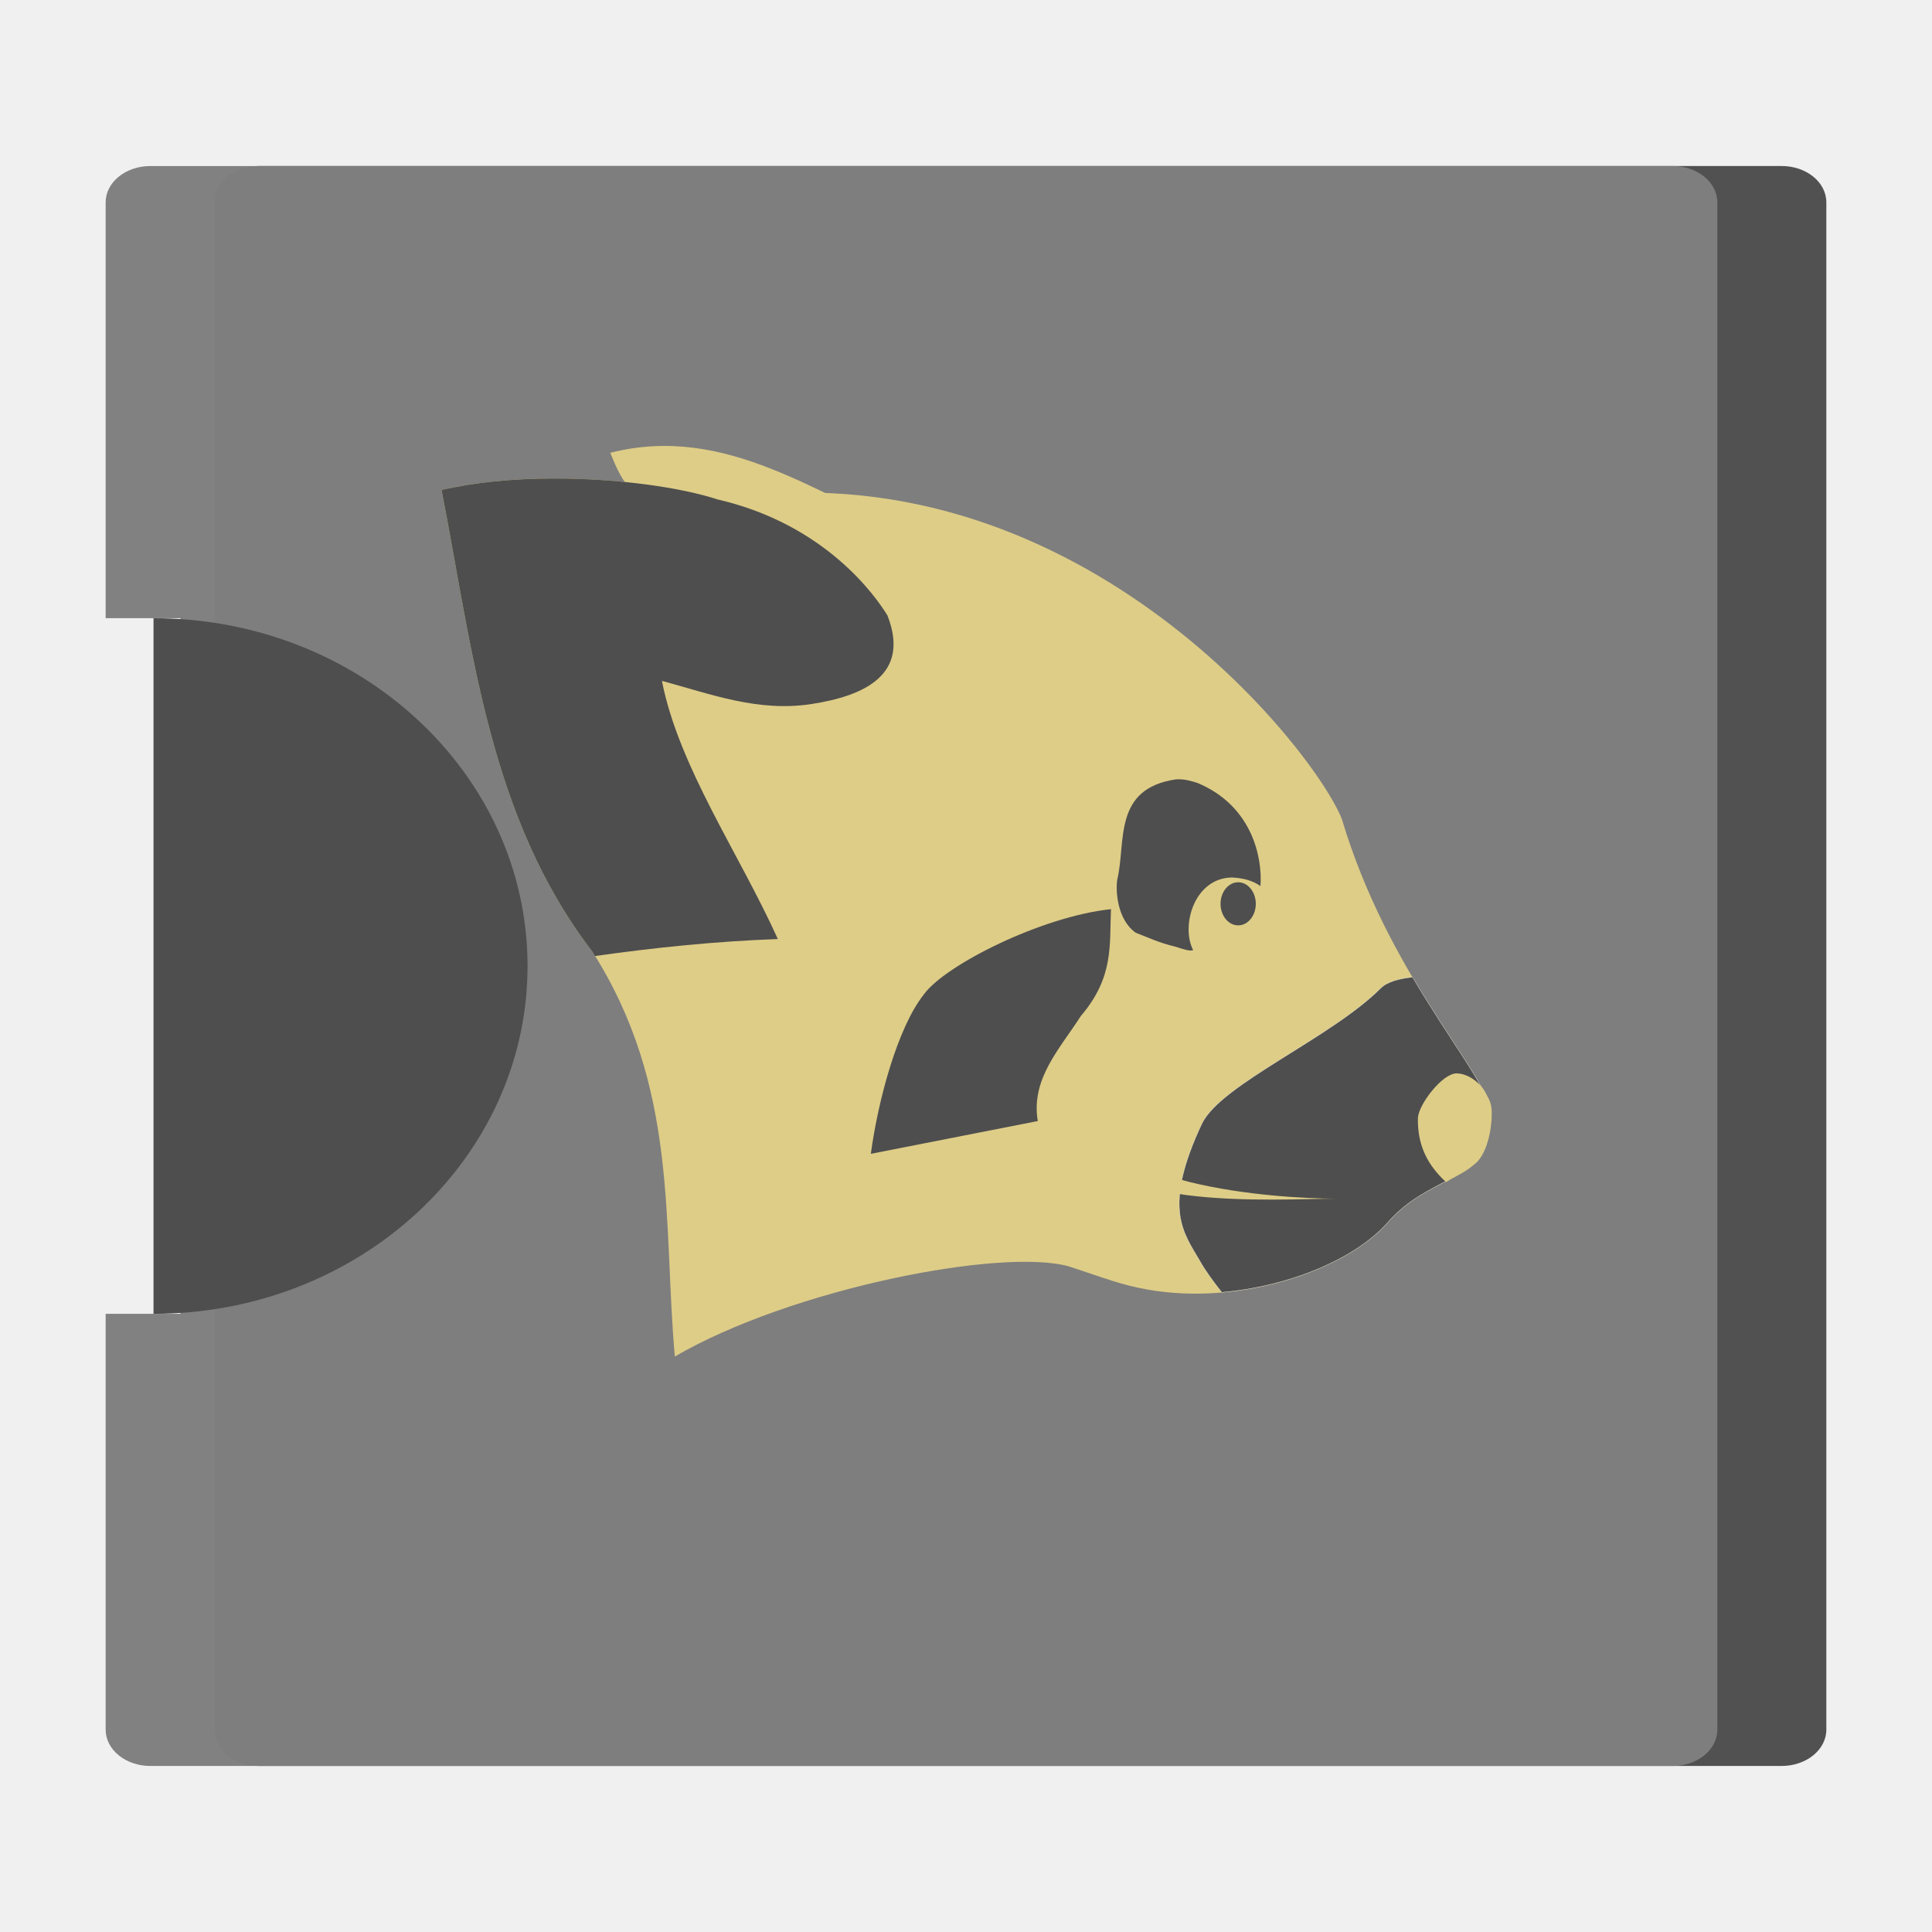
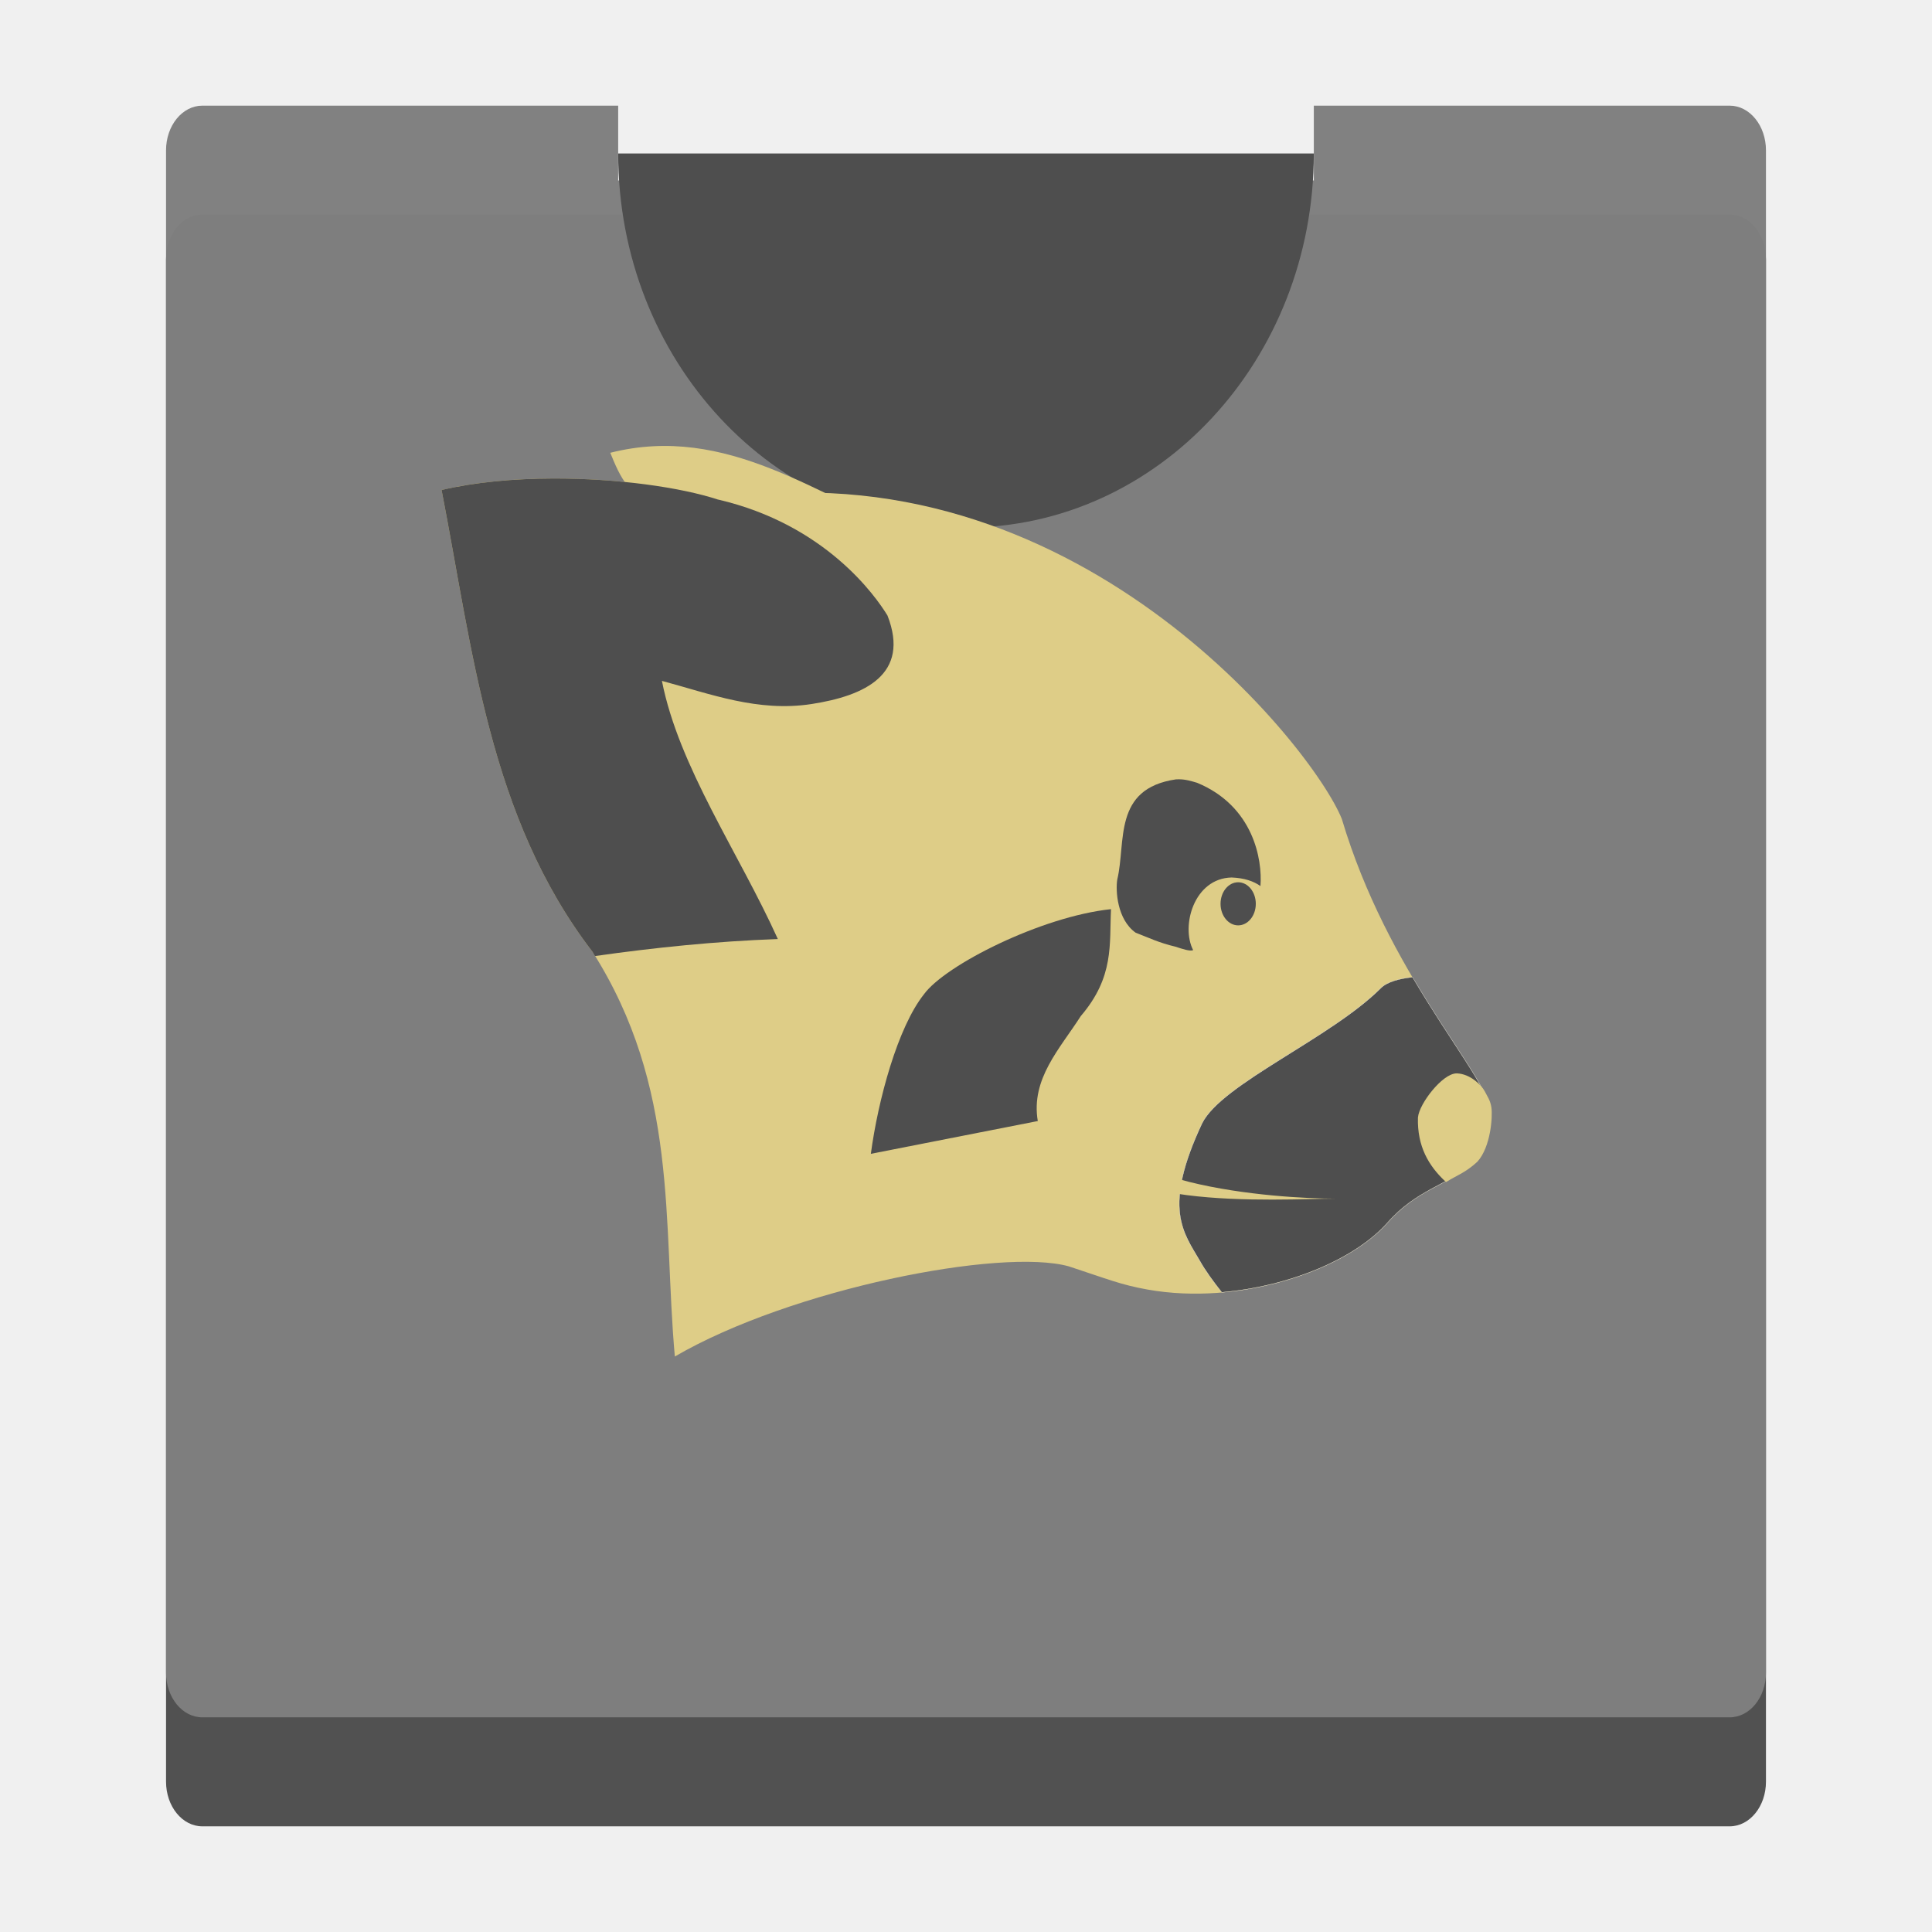
<svg xmlns="http://www.w3.org/2000/svg" width="64px" height="64px" id="svg3852" version="1.1">
  <defs id="defs3854">
    <clipPath clipPathUnits="userSpaceOnUse" id="clipPath4200">
      <path d="m 8.956,4.328 46.087,0 c 2.564,0 4.629,2.064 4.629,4.629 l 0,46.087 c 0,2.564 -2.064,4.629 -4.629,4.629 l -46.087,0 c -2.564,0 -4.629,-2.064 -4.629,-4.629 l 0,-46.087 c 0,-2.564 2.064,-4.629 4.629,-4.629 z" style="color:#000000;clip-rule:nonzero;display:inline;overflow:visible;visibility:visible;opacity:1;isolation:auto;mix-blend-mode:normal;color-interpolation:sRGB;color-interpolation-filters:linearRGB;solid-color:#000000;solid-opacity:1;fill:#ffffff;fill-opacity:1;fill-rule:nonzero;stroke:#000000;stroke-width:0.943;stroke-linecap:round;stroke-linejoin:round;stroke-miterlimit:4;stroke-dasharray:none;stroke-dashoffset:0;stroke-opacity:1;color-rendering:auto;image-rendering:auto;shape-rendering:auto;text-rendering:auto;enable-background:accumulate" id="path4202" />
    </clipPath>
  </defs>
  <g id="layer1">
-     <path style="opacity:0.98;fill:#4e4e4e;fill-opacity:1;stroke:none;stroke-width:2.156;stroke-linecap:round;stroke-linejoin:round;stroke-miterlimit:4;stroke-dasharray:none;stroke-opacity:1" d="m 7.11,57.295 0,-50.591 c 0,-0.667 0.661,-1.205 1.483,-1.205 l 50.424,0 c 0.822,0 1.483,0.537 1.483,1.205 l 0,50.591 c 0,0.667 -0.661,1.205 -1.483,1.205 l -50.424,0 c -0.822,0 -1.483,-0.537 -1.483,-1.205 z" id="rect4704" />
-     <path style="opacity:0.98;fill:#7e7e7e;fill-opacity:1;stroke:none;stroke-width:2.156;stroke-linecap:round;stroke-linejoin:round;stroke-miterlimit:4;stroke-dasharray:none;stroke-opacity:1" d="m 3.5,57.296 c 0,0.667 0.662,1.204 1.484,1.204 l 50.424,0 c 0.822,0 1.481,-0.537 1.481,-1.204 l 0,-50.592 c 0,-0.667 -0.66,-1.204 -1.481,-1.204 l -50.424,0 C 4.162,5.5 3.5,6.037 3.5,6.704 l 0,13.774 2.478,0 0,23.043 -2.478,0 0,13.774 z" id="path4228" />
-     <path style="opacity:1;fill:#4e4e4e;fill-opacity:1;stroke:none;stroke-width:2;stroke-linecap:round;stroke-linejoin:round;stroke-miterlimit:4;stroke-dasharray:none;stroke-opacity:1" d="M 17.476,32 A 12.391,11.522 0 0 1 5.085,43.522 l 0,-23.043 a 12.391,11.522 0 0 1 12.391,11.522 z" id="path4727" />
+     <path style="opacity:0.98;fill:#4e4e4e;fill-opacity:1;stroke:none;stroke-width:2.156;stroke-linecap:round;stroke-linejoin:round;stroke-miterlimit:4;stroke-dasharray:none;stroke-opacity:1" d="M 6.705,7.11 H 57.295 c 0.667,0 1.205,0.661 1.205,1.483 V 59.017 c 0,0.822 -0.537,1.483 -1.205,1.483 H 6.705 c -0.667,0 -1.205,-0.661 -1.205,-1.483 V 8.593 c 0,-0.822 0.537,-1.483 1.205,-1.483 z" id="rect4704" />
+     <path style="opacity:0.98;fill:#7e7e7e;fill-opacity:1;stroke:none;stroke-width:2.156;stroke-linecap:round;stroke-linejoin:round;stroke-miterlimit:4;stroke-dasharray:none;stroke-opacity:1" d="m 6.704,3.5 c -0.667,0 -1.204,0.662 -1.204,1.484 V 55.408 c 0,0.822 0.537,1.481 1.204,1.481 H 57.296 c 0.667,0 1.204,-0.66 1.204,-1.481 V 4.984 c 0,-0.822 -0.537,-1.484 -1.204,-1.484 H 43.522 v 2.478 H 20.478 v -2.478 z" id="path4228" />
+     <path style="opacity:1;fill:#4e4e4e;fill-opacity:1;stroke:none;stroke-width:2;stroke-linecap:round;stroke-linejoin:round;stroke-miterlimit:4;stroke-dasharray:none;stroke-opacity:1" d="M 32,17.476 A 11.522,12.391 0 0 1 20.478,5.085 H 43.522 A 11.522,12.391 0 0 1 32,17.476 Z" id="path4727" />
    <path style="fill:#decd87;fill-opacity:1;fill-rule:evenodd;stroke:none;stroke-width:0.846px;stroke-linecap:butt;stroke-linejoin:miter;stroke-opacity:1" d="m 22.011,16.794 c -1.138,-0.211 -1.471,-1 -1.795,-1.795 3.884,-0.982 6.911,1.469 10.224,2.774 z" id="path5352" />
    <path style="fill:#decd87;fill-opacity:1;fill-rule:evenodd;stroke:none;stroke-width:0.846px;stroke-linecap:butt;stroke-linejoin:miter;stroke-opacity:1" d="m 22.355,44.936 c 3.851,-2.241 10.81,-3.61 13.052,-2.986 1.3,0.427 1.72,0.61 2.612,0.769 3.033,0.539 6.499,-0.602 7.929,-2.197 0.968,-1.111 1.997,-1.265 2.889,-1.987 C 49.104,38.392 49.451,37.498 49.374,36.756 49.153,35.464 45.971,32.236 44.45,27.13 43.506,24.771 35.563,14.673 23.789,16.549 21.813,15.9 17.621,15.527 14.628,16.232 c 1.035,5.33 1.579,10.842 4.995,15.29 2.869,4.512 2.332,8.954 2.732,13.415 z" id="path5274" />
    <path style="fill:#4e4e4e;fill-opacity:1;fill-rule:evenodd;stroke:#ffffff;stroke-width:0.008;stroke-linecap:butt;stroke-linejoin:miter;stroke-miterlimit:4;stroke-dasharray:none;stroke-opacity:1" d="m 46.793,32.369 c -0.443,0.049 -0.853,0.156 -1.06,0.372 -1.664,1.657 -5.256,3.158 -5.912,4.468 -1.331,2.828 -0.61,3.632 -0.076,4.558 0.184,0.329 0.459,0.702 0.728,1.043 2.271,-0.195 4.423,-1.116 5.474,-2.288 0.968,-1.111 1.997,-1.265 2.888,-1.987 0.268,-0.143 0.615,-1.037 0.538,-1.779 -0.132,-0.771 -1.322,-2.248 -2.581,-4.387 z" id="path4222" />
    <path style="fill:#decd87;fill-opacity:1;fill-rule:evenodd;stroke:#decd87;stroke-width:0.118;stroke-linecap:butt;stroke-linejoin:miter;stroke-miterlimit:4;stroke-dasharray:none;stroke-opacity:1" d="m 47.908,39.084 c -0.531,-0.502 -0.904,-1.125 -0.878,-2.06 0.038,-0.436 0.796,-1.413 1.229,-1.408 0.415,0.015 0.774,0.368 0.878,0.571 0.094,0.186 0.176,0.284 0.21,0.514 0.041,0.292 -0.023,1.269 -0.45,1.742 -0.388,0.356 -0.645,0.43 -0.989,0.641 z" id="path5276" />
    <path style="fill:#4e4e4e;fill-opacity:1;fill-rule:evenodd;stroke:none;stroke-width:0.846px;stroke-linecap:butt;stroke-linejoin:miter;stroke-opacity:1" d="m 39.058,25.815 c 0.23,0.002 0.412,0.062 0.598,0.116 1.866,0.773 2.167,2.542 2.098,3.421 -0.225,-0.161 -0.529,-0.266 -0.953,-0.284 -1.255,0.026 -1.687,1.618 -1.276,2.406 -0.114,0.047 -0.361,-0.041 -0.591,-0.115 -0.545,-0.128 -0.9,-0.304 -1.317,-0.464 -0.614,-0.439 -0.665,-1.398 -0.606,-1.76 0.298,-1.24 -0.158,-3.011 1.946,-3.318 0.035,-0.002 0.069,-0.003 0.102,-0.002 z" id="path5330" />
    <ellipse style="opacity:1;fill:#4e4e4e;fill-opacity:1;stroke:none;stroke-width:1.693;stroke-linecap:round;stroke-linejoin:round;stroke-miterlimit:4;stroke-dasharray:none;stroke-opacity:1" id="path5350" cx="41.016" cy="29.94" rx="0.584" ry="0.714" />
    <path transform="matrix(0.8464,0,0,0.8464,4.132823,1.262232)" style="fill:#decd87;fill-opacity:1;fill-rule:evenodd;stroke:none;stroke-width:1px;stroke-linecap:butt;stroke-linejoin:miter;stroke-opacity:1" d="m 36.454,42.786 c 0,0 -0.331,0.408 -0.331,0.408 1.153,0.935 2.908,1.76 5.442,2.089 2.192,0.284 4.79,0.138 5.808,0.138 -1.089,0 -3.559,-0.119 -5.711,-0.654 -2.44,-0.607 -3.835,-1.543 -4.877,-2.388 0,0 -0.331,0.408 -0.331,0.408 z" id="path5379" />
    <path style="fill:#4e4e4e;fill-opacity:1;fill-rule:evenodd;stroke:none;stroke-width:0.846px;stroke-linecap:butt;stroke-linejoin:miter;stroke-opacity:1" d="m 18.32,15.851 c -1.28,0.004 -2.57,0.117 -3.692,0.381 1.035,5.33 1.579,10.842 4.994,15.29 0.031,0.05 0.057,0.099 0.088,0.148 1.979,-0.28 3.989,-0.488 6.057,-0.563 -1.289,-2.851 -3.28,-5.701 -3.84,-8.552 1.61,0.433 3.178,1.041 4.957,0.767 1.763,-0.272 3.275,-0.981 2.515,-2.932 -0.397,-0.65 -2.057,-3.013 -5.604,-3.84 h -0.002 c -0.002,2.43e-4 -0.003,-2.43e-4 -0.005,0 -1.235,-0.406 -3.337,-0.705 -5.47,-0.699 z" id="path4154" />
    <path style="fill:#4e4e4e;fill-opacity:1;fill-rule:evenodd;stroke:none;stroke-width:0.846px;stroke-linecap:butt;stroke-linejoin:miter;stroke-opacity:1" d="m 36.804,30.117 c -0.058,1.158 0.114,2.239 -1.001,3.541 -0.695,1.086 -1.661,2.082 -1.425,3.478 l -5.53,1.086 c 0.239,-1.787 0.889,-4.19 1.759,-5.285 0.701,-0.967 3.893,-2.578 6.196,-2.82 z" id="path4256" />
  </g>
</svg>
